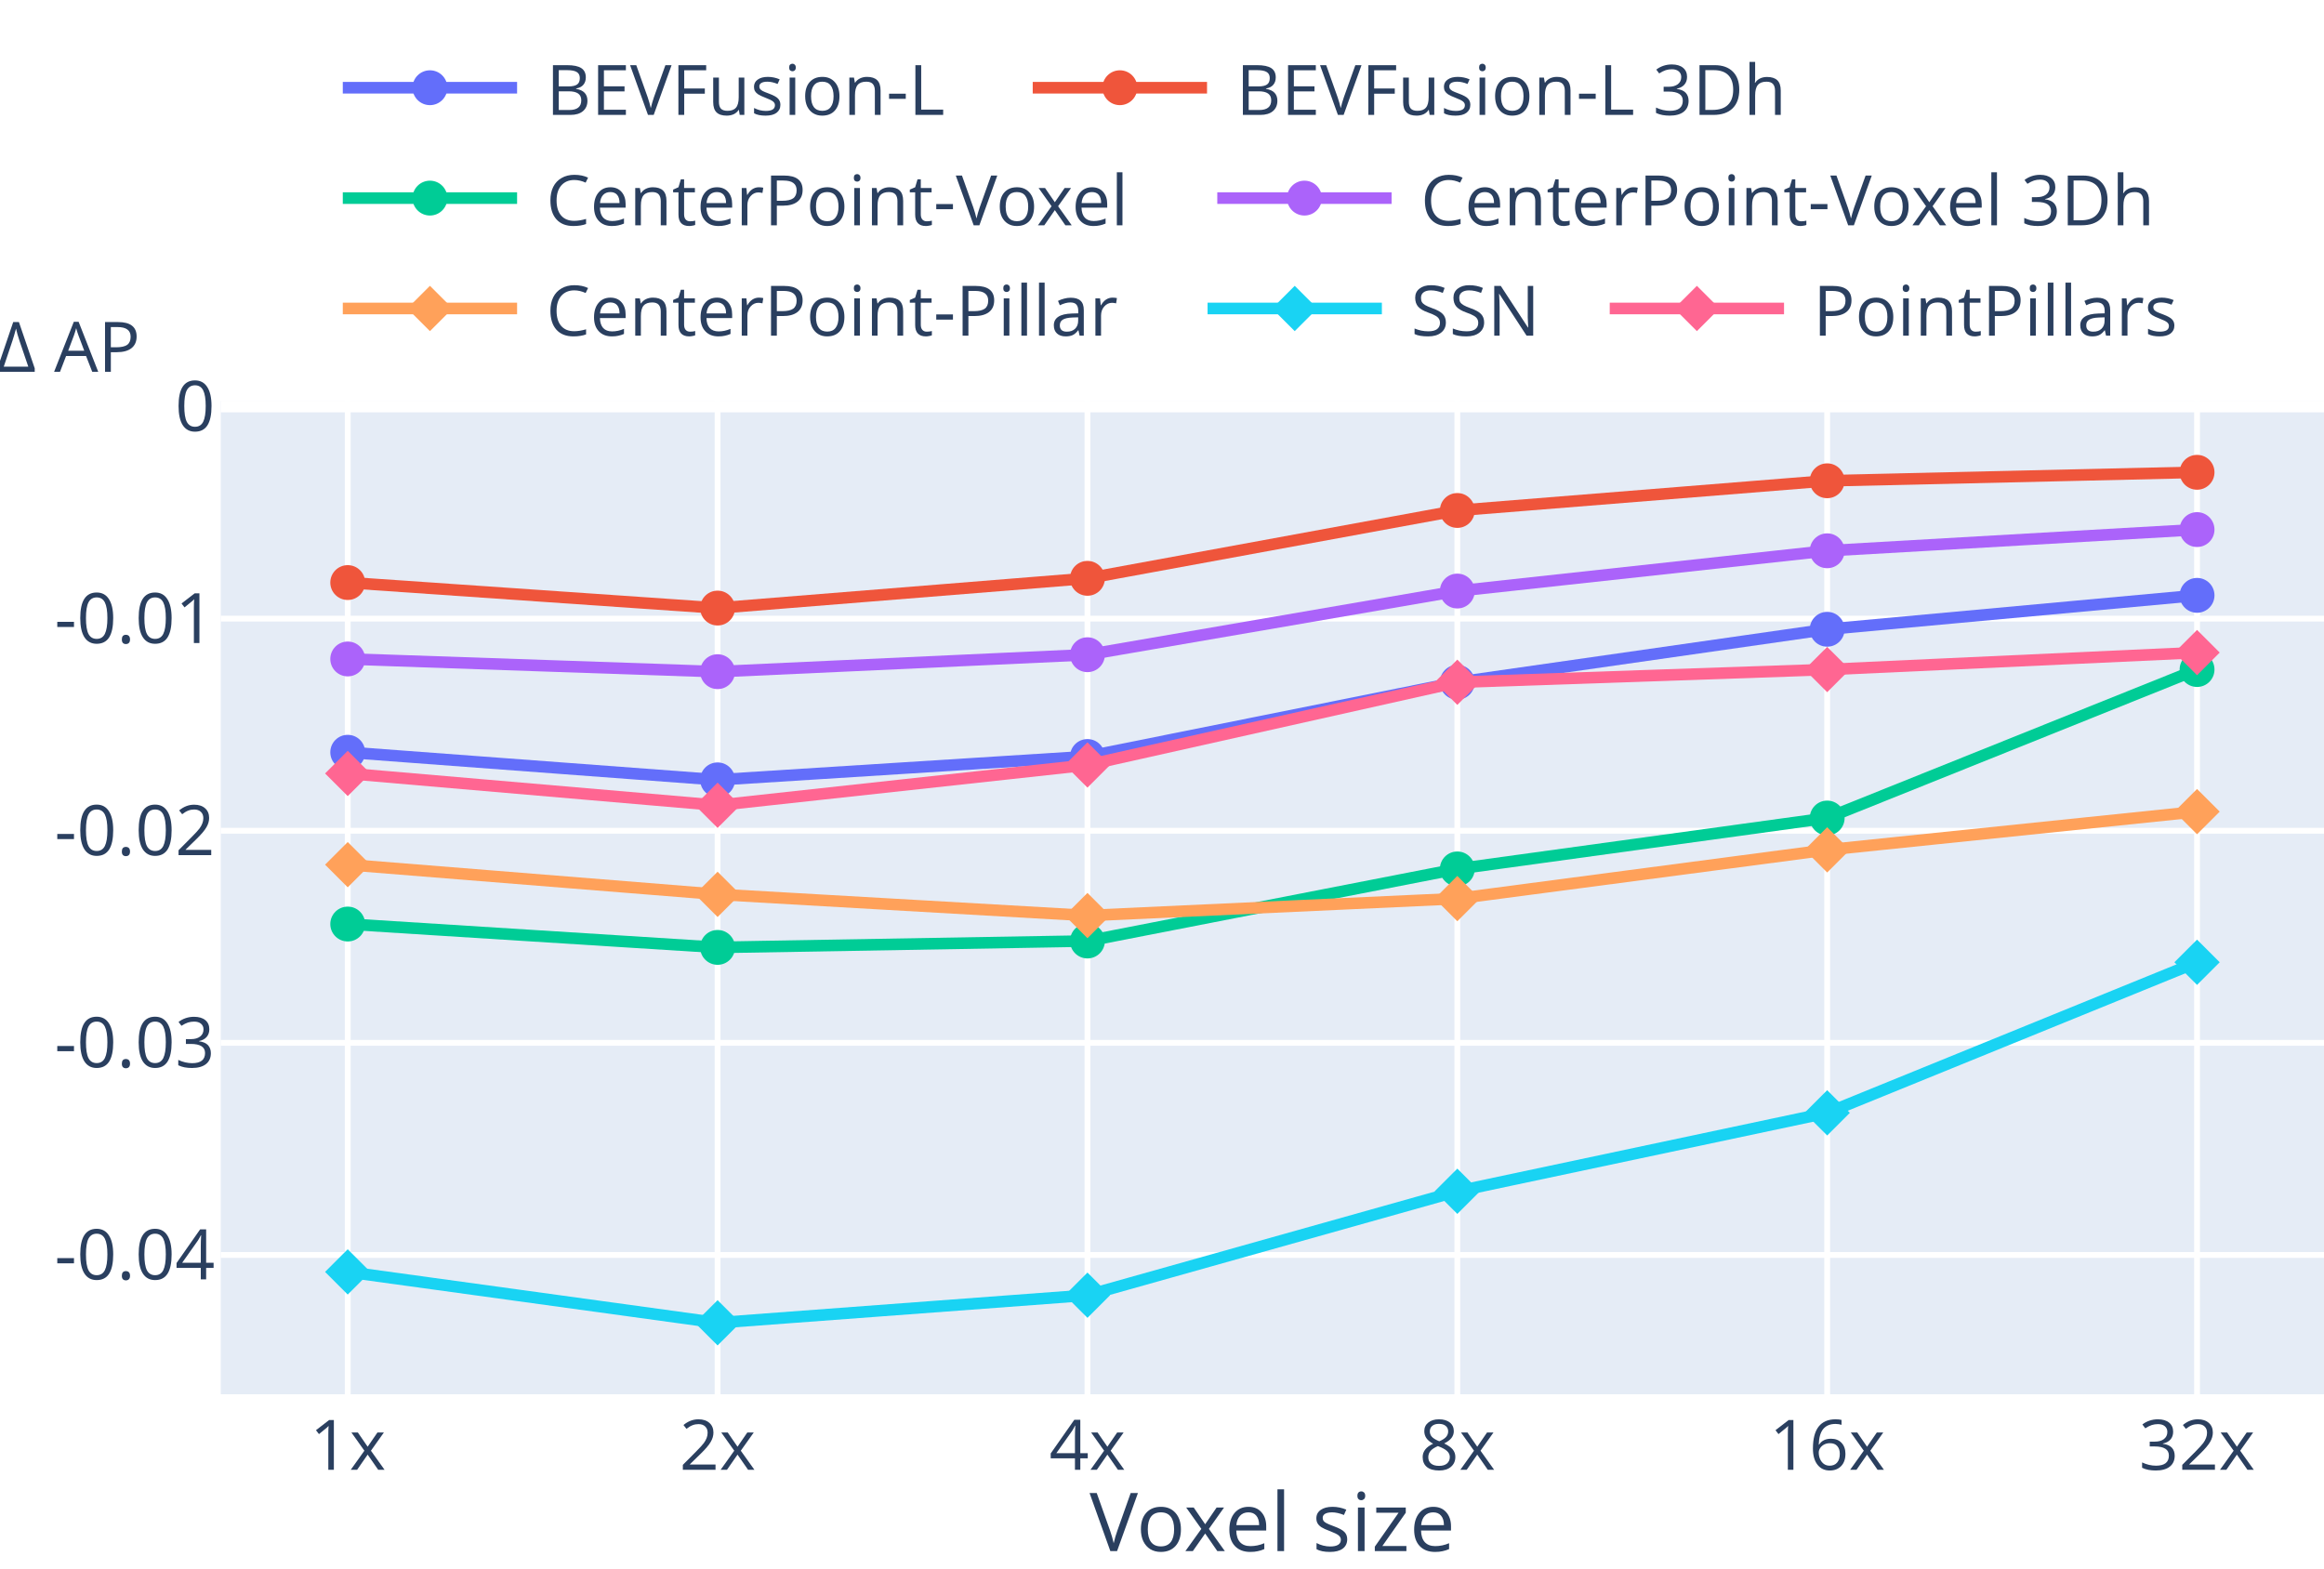
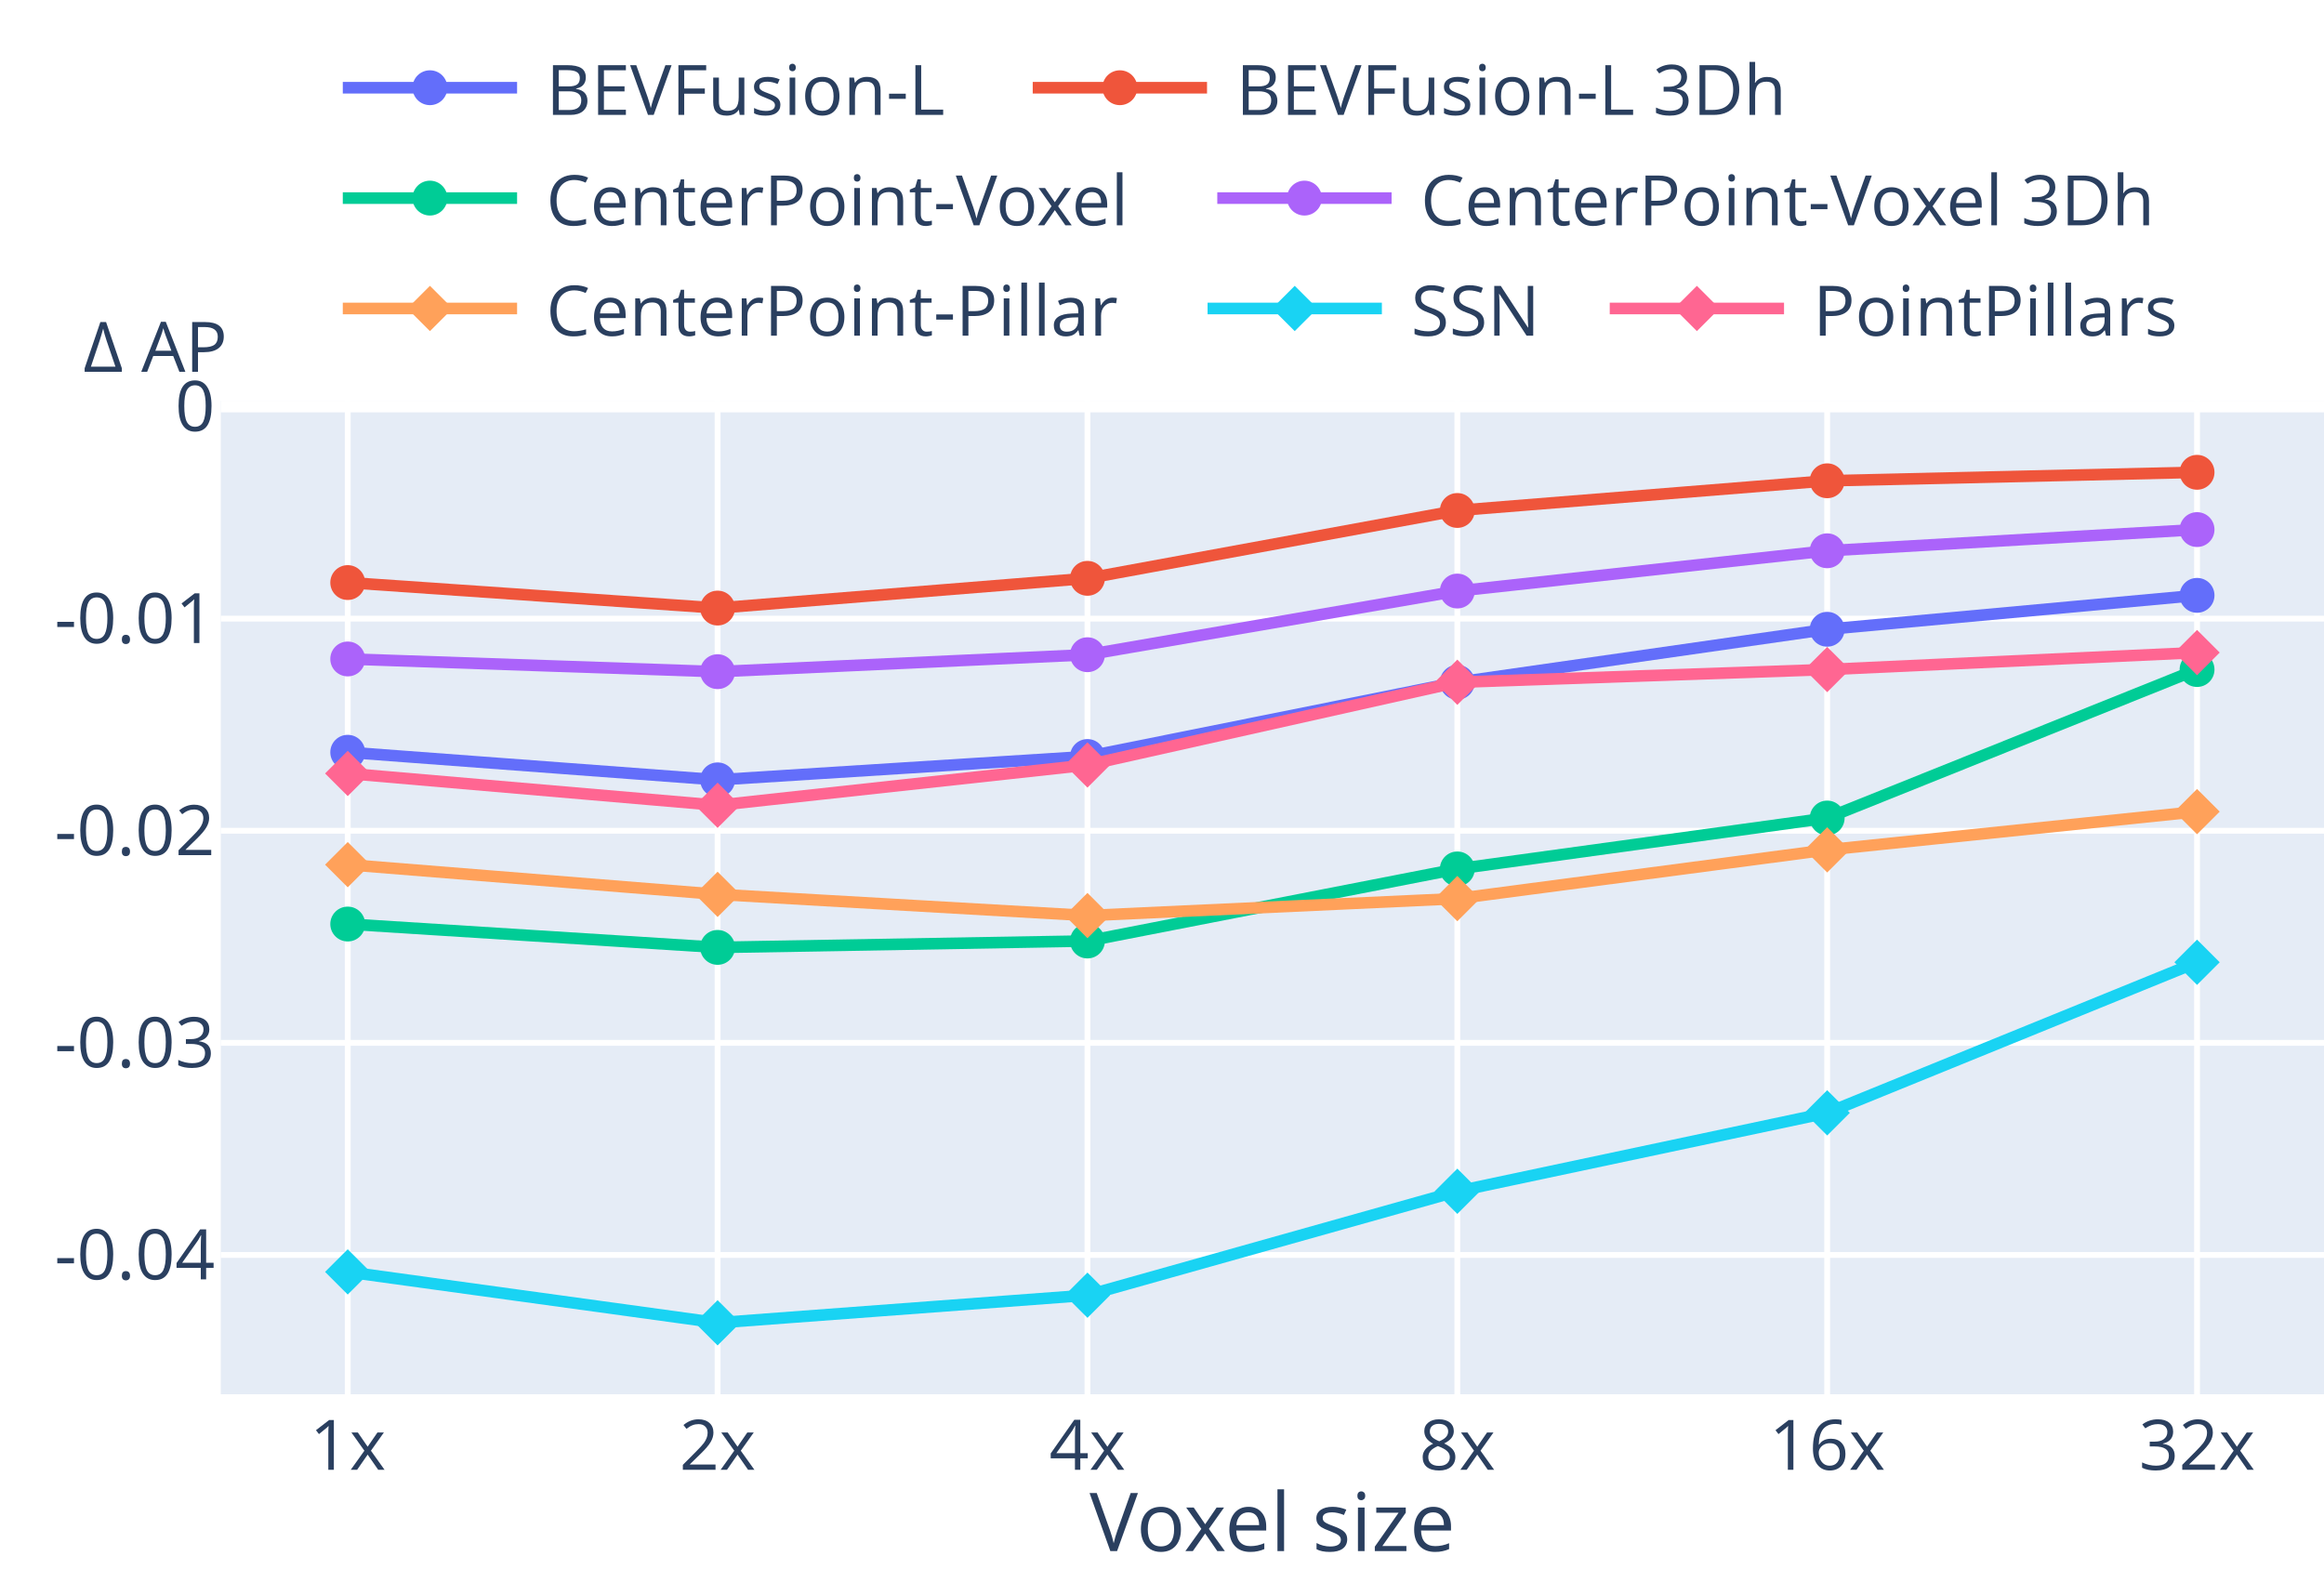
<svg xmlns="http://www.w3.org/2000/svg" class="main-svg" width="400" height="270" style="" viewBox="0 0 400 270">
  <rect x="0" y="0" width="400" height="270" style="fill: rgb(255, 255, 255); fill-opacity: 1;" />
-   <defs id="defs-5e0b4a">
+   <defs id="defs-be38c3">
    <g class="clips">
-       <clipPath id="clip5e0b4axyplot" class="plotclip">
+       <clipPath id="clipbe38c3xyplot" class="plotclip">
        <rect width="362" height="171" />
      </clipPath>
-       <clipPath class="axesclip" id="clip5e0b4ax">
+       <clipPath class="axesclip" id="clipbe38c3x">
        <rect x="38" y="0" width="362" height="270" />
      </clipPath>
-       <clipPath class="axesclip" id="clip5e0b4ay">
+       <clipPath class="axesclip" id="clipbe38c3y">
        <rect x="0" y="69" width="400" height="171" />
      </clipPath>
-       <clipPath class="axesclip" id="clip5e0b4axy">
+       <clipPath class="axesclip" id="clipbe38c3xy">
        <rect x="38" y="69" width="362" height="171" />
      </clipPath>
    </g>
    <g class="gradients" />
    <g class="patterns" />
  </defs>
  <g class="bglayer">
    <rect class="bg" x="38" y="69" width="362" height="171" style="fill: rgb(229, 236, 246); fill-opacity: 1; stroke-width: 0;" />
  </g>
  <g class="layer-below">
    <g class="imagelayer" />
    <g class="shapelayer" />
  </g>
  <g class="cartesianlayer">
    <g class="subplot xy">
      <g class="layer-subplot">
        <g class="shapelayer" />
        <g class="imagelayer" />
      </g>
      <g class="minor-gridlayer">
        <g class="x" />
        <g class="y" />
      </g>
      <g class="gridlayer">
        <g class="x">
          <path class="xgrid crisp" transform="translate(59.85,0)" d="M0,69v171" style="stroke: rgb(255, 255, 255); stroke-opacity: 1; stroke-width: 1px;" />
          <path class="xgrid crisp" transform="translate(123.51,0)" d="M0,69v171" style="stroke: rgb(255, 255, 255); stroke-opacity: 1; stroke-width: 1px;" />
          <path class="xgrid crisp" transform="translate(187.17,0)" d="M0,69v171" style="stroke: rgb(255, 255, 255); stroke-opacity: 1; stroke-width: 1px;" />
          <path class="xgrid crisp" transform="translate(250.83,0)" d="M0,69v171" style="stroke: rgb(255, 255, 255); stroke-opacity: 1; stroke-width: 1px;" />
          <path class="xgrid crisp" transform="translate(314.49,0)" d="M0,69v171" style="stroke: rgb(255, 255, 255); stroke-opacity: 1; stroke-width: 1px;" />
          <path class="xgrid crisp" transform="translate(378.15,0)" d="M0,69v171" style="stroke: rgb(255, 255, 255); stroke-opacity: 1; stroke-width: 1px;" />
        </g>
        <g class="y">
          <path class="ygrid crisp" transform="translate(0,216.02)" d="M38,0h362" style="stroke: rgb(255, 255, 255); stroke-opacity: 1; stroke-width: 1px;" />
          <path class="ygrid crisp" transform="translate(0,179.51)" d="M38,0h362" style="stroke: rgb(255, 255, 255); stroke-opacity: 1; stroke-width: 1px;" />
          <path class="ygrid crisp" transform="translate(0,143)" d="M38,0h362" style="stroke: rgb(255, 255, 255); stroke-opacity: 1; stroke-width: 1px;" />
          <path class="ygrid crisp" transform="translate(0,106.49)" d="M38,0h362" style="stroke: rgb(255, 255, 255); stroke-opacity: 1; stroke-width: 1px;" />
        </g>
      </g>
      <g class="zerolinelayer">
        <path class="yzl zl crisp" transform="translate(0,69.98)" d="M38,0h362" style="stroke: rgb(255, 255, 255); stroke-opacity: 1; stroke-width: 2px;" />
      </g>
      <g class="layer-between">
        <g class="shapelayer" />
        <g class="imagelayer" />
      </g>
      <path class="xlines-below" />
      <path class="ylines-below" />
      <g class="overlines-below" />
      <g class="xaxislayer-below" />
      <g class="yaxislayer-below" />
      <g class="overaxes-below" />
      <g class="overplot">
-         <g class="xy" transform="translate(38,69)" clip-path="url(#clip5e0b4axyplot)">
+         <g class="xy" transform="translate(38,69)" clip-path="url(#clipbe38c3xyplot)">
          <g class="scatterlayer mlayer">
-             <g class="trace scatter trace40ebee" style="stroke-miterlimit: 2; opacity: 1;">
+             <g class="trace scatter trace7cdc7b" style="stroke-miterlimit: 2; opacity: 1;">
              <g class="fills" />
              <g class="errorbars" />
              <g class="lines">
                <path class="js-line" d="M21.85,60.49L85.51,65.24L149.17,61.22L212.83,48.44L276.49,39.32L340.15,33.48" style="vector-effect: none; fill: none; stroke: rgb(99, 110, 250); stroke-opacity: 1; stroke-width: 2px; opacity: 1;" />
              </g>
              <g class="points">
                <path class="point" transform="translate(21.85,60.49)" d="M3,0A3,3 0 1,1 0,-3A3,3 0 0,1 3,0Z" style="opacity: 1; stroke-width: 0px; fill: rgb(99, 110, 250); fill-opacity: 1;" />
                <path class="point" transform="translate(85.51,65.24)" d="M3,0A3,3 0 1,1 0,-3A3,3 0 0,1 3,0Z" style="opacity: 1; stroke-width: 0px; fill: rgb(99, 110, 250); fill-opacity: 1;" />
                <path class="point" transform="translate(149.17,61.22)" d="M3,0A3,3 0 1,1 0,-3A3,3 0 0,1 3,0Z" style="opacity: 1; stroke-width: 0px; fill: rgb(99, 110, 250); fill-opacity: 1;" />
                <path class="point" transform="translate(212.83,48.44)" d="M3,0A3,3 0 1,1 0,-3A3,3 0 0,1 3,0Z" style="opacity: 1; stroke-width: 0px; fill: rgb(99, 110, 250); fill-opacity: 1;" />
                <path class="point" transform="translate(276.49,39.32)" d="M3,0A3,3 0 1,1 0,-3A3,3 0 0,1 3,0Z" style="opacity: 1; stroke-width: 0px; fill: rgb(99, 110, 250); fill-opacity: 1;" />
                <path class="point" transform="translate(340.15,33.48)" d="M3,0A3,3 0 1,1 0,-3A3,3 0 0,1 3,0Z" style="opacity: 1; stroke-width: 0px; fill: rgb(99, 110, 250); fill-opacity: 1;" />
              </g>
              <g class="text" />
            </g>
-             <g class="trace scatter tracedab742" style="stroke-miterlimit: 2; opacity: 1;">
+             <g class="trace scatter trace891645" style="stroke-miterlimit: 2; opacity: 1;">
              <g class="fills" />
              <g class="errorbars" />
              <g class="lines">
                <path class="js-line" d="M21.85,31.28L85.51,35.67L149.17,30.55L212.83,18.87L276.49,13.76L340.15,12.3" style="vector-effect: none; fill: none; stroke: rgb(239, 85, 59); stroke-opacity: 1; stroke-width: 2px; opacity: 1;" />
              </g>
              <g class="points">
                <path class="point" transform="translate(21.85,31.28)" d="M3,0A3,3 0 1,1 0,-3A3,3 0 0,1 3,0Z" style="opacity: 1; stroke-width: 0px; fill: rgb(239, 85, 59); fill-opacity: 1;" />
                <path class="point" transform="translate(85.51,35.67)" d="M3,0A3,3 0 1,1 0,-3A3,3 0 0,1 3,0Z" style="opacity: 1; stroke-width: 0px; fill: rgb(239, 85, 59); fill-opacity: 1;" />
                <path class="point" transform="translate(149.17,30.55)" d="M3,0A3,3 0 1,1 0,-3A3,3 0 0,1 3,0Z" style="opacity: 1; stroke-width: 0px; fill: rgb(239, 85, 59); fill-opacity: 1;" />
                <path class="point" transform="translate(212.83,18.87)" d="M3,0A3,3 0 1,1 0,-3A3,3 0 0,1 3,0Z" style="opacity: 1; stroke-width: 0px; fill: rgb(239, 85, 59); fill-opacity: 1;" />
                <path class="point" transform="translate(276.49,13.76)" d="M3,0A3,3 0 1,1 0,-3A3,3 0 0,1 3,0Z" style="opacity: 1; stroke-width: 0px; fill: rgb(239, 85, 59); fill-opacity: 1;" />
                <path class="point" transform="translate(340.15,12.3)" d="M3,0A3,3 0 1,1 0,-3A3,3 0 0,1 3,0Z" style="opacity: 1; stroke-width: 0px; fill: rgb(239, 85, 59); fill-opacity: 1;" />
              </g>
              <g class="text" />
            </g>
-             <g class="trace scatter trace21cbdc" style="stroke-miterlimit: 2; opacity: 1;">
+             <g class="trace scatter trace32118e" style="stroke-miterlimit: 2; opacity: 1;">
              <g class="fills" />
              <g class="errorbars" />
              <g class="lines">
                <path class="js-line" d="M21.85,90.06L85.51,94.08L149.17,92.98L212.83,80.57L276.49,71.81L340.15,46.25" style="vector-effect: none; fill: none; stroke: rgb(0, 204, 150); stroke-opacity: 1; stroke-width: 2px; opacity: 1;" />
              </g>
              <g class="points">
                <path class="point" transform="translate(21.85,90.06)" d="M3,0A3,3 0 1,1 0,-3A3,3 0 0,1 3,0Z" style="opacity: 1; stroke-width: 0px; fill: rgb(0, 204, 150); fill-opacity: 1;" />
                <path class="point" transform="translate(85.51,94.08)" d="M3,0A3,3 0 1,1 0,-3A3,3 0 0,1 3,0Z" style="opacity: 1; stroke-width: 0px; fill: rgb(0, 204, 150); fill-opacity: 1;" />
                <path class="point" transform="translate(149.17,92.98)" d="M3,0A3,3 0 1,1 0,-3A3,3 0 0,1 3,0Z" style="opacity: 1; stroke-width: 0px; fill: rgb(0, 204, 150); fill-opacity: 1;" />
                <path class="point" transform="translate(212.83,80.57)" d="M3,0A3,3 0 1,1 0,-3A3,3 0 0,1 3,0Z" style="opacity: 1; stroke-width: 0px; fill: rgb(0, 204, 150); fill-opacity: 1;" />
                <path class="point" transform="translate(276.49,71.81)" d="M3,0A3,3 0 1,1 0,-3A3,3 0 0,1 3,0Z" style="opacity: 1; stroke-width: 0px; fill: rgb(0, 204, 150); fill-opacity: 1;" />
                <path class="point" transform="translate(340.15,46.25)" d="M3,0A3,3 0 1,1 0,-3A3,3 0 0,1 3,0Z" style="opacity: 1; stroke-width: 0px; fill: rgb(0, 204, 150); fill-opacity: 1;" />
              </g>
              <g class="text" />
            </g>
-             <g class="trace scatter tracee5cdb5" style="stroke-miterlimit: 2; opacity: 1;">
+             <g class="trace scatter trace695575" style="stroke-miterlimit: 2; opacity: 1;">
              <g class="fills" />
              <g class="errorbars" />
              <g class="lines">
                <path class="js-line" d="M21.85,44.43L85.51,46.62L149.17,43.7L212.83,32.74L276.49,25.81L340.15,22.16" style="vector-effect: none; fill: none; stroke: rgb(171, 99, 250); stroke-opacity: 1; stroke-width: 2px; opacity: 1;" />
              </g>
              <g class="points">
                <path class="point" transform="translate(21.85,44.43)" d="M3,0A3,3 0 1,1 0,-3A3,3 0 0,1 3,0Z" style="opacity: 1; stroke-width: 0px; fill: rgb(171, 99, 250); fill-opacity: 1;" />
                <path class="point" transform="translate(85.51,46.62)" d="M3,0A3,3 0 1,1 0,-3A3,3 0 0,1 3,0Z" style="opacity: 1; stroke-width: 0px; fill: rgb(171, 99, 250); fill-opacity: 1;" />
                <path class="point" transform="translate(149.17,43.7)" d="M3,0A3,3 0 1,1 0,-3A3,3 0 0,1 3,0Z" style="opacity: 1; stroke-width: 0px; fill: rgb(171, 99, 250); fill-opacity: 1;" />
                <path class="point" transform="translate(212.83,32.74)" d="M3,0A3,3 0 1,1 0,-3A3,3 0 0,1 3,0Z" style="opacity: 1; stroke-width: 0px; fill: rgb(171, 99, 250); fill-opacity: 1;" />
                <path class="point" transform="translate(276.49,25.81)" d="M3,0A3,3 0 1,1 0,-3A3,3 0 0,1 3,0Z" style="opacity: 1; stroke-width: 0px; fill: rgb(171, 99, 250); fill-opacity: 1;" />
                <path class="point" transform="translate(340.15,22.16)" d="M3,0A3,3 0 1,1 0,-3A3,3 0 0,1 3,0Z" style="opacity: 1; stroke-width: 0px; fill: rgb(171, 99, 250); fill-opacity: 1;" />
              </g>
              <g class="text" />
            </g>
-             <g class="trace scatter tracefdcdfc" style="stroke-miterlimit: 2; opacity: 1;">
+             <g class="trace scatter trace617c7c" style="stroke-miterlimit: 2; opacity: 1;">
              <g class="fills" />
              <g class="errorbars" />
              <g class="lines">
                <path class="js-line" d="M21.85,79.84L85.51,84.95L149.17,88.6L212.83,85.68L276.49,77.29L340.15,70.71" style="vector-effect: none; fill: none; stroke: rgb(255, 161, 90); stroke-opacity: 1; stroke-width: 2px; opacity: 1;" />
              </g>
              <g class="points">
                <path class="point" transform="translate(21.85,79.84)" d="M3.9,0L0,3.9L-3.9,0L0,-3.9Z" style="opacity: 1; stroke-width: 0px; fill: rgb(255, 161, 90); fill-opacity: 1;" />
                <path class="point" transform="translate(85.51,84.95)" d="M3.9,0L0,3.9L-3.9,0L0,-3.9Z" style="opacity: 1; stroke-width: 0px; fill: rgb(255, 161, 90); fill-opacity: 1;" />
                <path class="point" transform="translate(149.17,88.6)" d="M3.9,0L0,3.9L-3.9,0L0,-3.9Z" style="opacity: 1; stroke-width: 0px; fill: rgb(255, 161, 90); fill-opacity: 1;" />
                <path class="point" transform="translate(212.83,85.68)" d="M3.9,0L0,3.9L-3.9,0L0,-3.9Z" style="opacity: 1; stroke-width: 0px; fill: rgb(255, 161, 90); fill-opacity: 1;" />
                <path class="point" transform="translate(276.49,77.29)" d="M3.9,0L0,3.9L-3.9,0L0,-3.9Z" style="opacity: 1; stroke-width: 0px; fill: rgb(255, 161, 90); fill-opacity: 1;" />
                <path class="point" transform="translate(340.15,70.71)" d="M3.9,0L0,3.9L-3.9,0L0,-3.9Z" style="opacity: 1; stroke-width: 0px; fill: rgb(255, 161, 90); fill-opacity: 1;" />
              </g>
              <g class="text" />
            </g>
-             <g class="trace scatter tracec3ad7c" style="stroke-miterlimit: 2; opacity: 1;">
+             <g class="trace scatter tracef09ad1" style="stroke-miterlimit: 2; opacity: 1;">
              <g class="fills" />
              <g class="errorbars" />
              <g class="lines">
                <path class="js-line" d="M21.85,149.94L85.51,158.7L149.17,153.95L212.83,136.06L276.49,122.56L340.15,96.64" style="vector-effect: none; fill: none; stroke: rgb(25, 211, 243); stroke-opacity: 1; stroke-width: 2px; opacity: 1;" />
              </g>
              <g class="points">
                <path class="point" transform="translate(21.85,149.94)" d="M3.9,0L0,3.9L-3.9,0L0,-3.9Z" style="opacity: 1; stroke-width: 0px; fill: rgb(25, 211, 243); fill-opacity: 1;" />
                <path class="point" transform="translate(85.51,158.7)" d="M3.9,0L0,3.9L-3.9,0L0,-3.9Z" style="opacity: 1; stroke-width: 0px; fill: rgb(25, 211, 243); fill-opacity: 1;" />
                <path class="point" transform="translate(149.17,153.95)" d="M3.9,0L0,3.9L-3.9,0L0,-3.9Z" style="opacity: 1; stroke-width: 0px; fill: rgb(25, 211, 243); fill-opacity: 1;" />
                <path class="point" transform="translate(212.83,136.06)" d="M3.9,0L0,3.9L-3.9,0L0,-3.9Z" style="opacity: 1; stroke-width: 0px; fill: rgb(25, 211, 243); fill-opacity: 1;" />
                <path class="point" transform="translate(276.49,122.56)" d="M3.9,0L0,3.9L-3.9,0L0,-3.9Z" style="opacity: 1; stroke-width: 0px; fill: rgb(25, 211, 243); fill-opacity: 1;" />
                <path class="point" transform="translate(340.15,96.64)" d="M3.9,0L0,3.9L-3.9,0L0,-3.9Z" style="opacity: 1; stroke-width: 0px; fill: rgb(25, 211, 243); fill-opacity: 1;" />
              </g>
              <g class="text" />
            </g>
-             <g class="trace scatter trace6490e4" style="stroke-miterlimit: 2; opacity: 1;">
+             <g class="trace scatter tracec3ea89" style="stroke-miterlimit: 2; opacity: 1;">
              <g class="fills" />
              <g class="errorbars" />
              <g class="lines">
                <path class="js-line" d="M21.85,64.14L85.51,69.62L149.17,62.68L212.83,48.44L276.49,46.25L340.15,43.33" style="vector-effect: none; fill: none; stroke: rgb(255, 102, 146); stroke-opacity: 1; stroke-width: 2px; opacity: 1;" />
              </g>
              <g class="points">
                <path class="point" transform="translate(21.85,64.14)" d="M3.9,0L0,3.9L-3.9,0L0,-3.9Z" style="opacity: 1; stroke-width: 0px; fill: rgb(255, 102, 146); fill-opacity: 1;" />
                <path class="point" transform="translate(85.51,69.62)" d="M3.9,0L0,3.9L-3.9,0L0,-3.9Z" style="opacity: 1; stroke-width: 0px; fill: rgb(255, 102, 146); fill-opacity: 1;" />
                <path class="point" transform="translate(149.17,62.68)" d="M3.9,0L0,3.9L-3.9,0L0,-3.9Z" style="opacity: 1; stroke-width: 0px; fill: rgb(255, 102, 146); fill-opacity: 1;" />
                <path class="point" transform="translate(212.83,48.44)" d="M3.9,0L0,3.9L-3.9,0L0,-3.9Z" style="opacity: 1; stroke-width: 0px; fill: rgb(255, 102, 146); fill-opacity: 1;" />
                <path class="point" transform="translate(276.49,46.25)" d="M3.9,0L0,3.9L-3.9,0L0,-3.9Z" style="opacity: 1; stroke-width: 0px; fill: rgb(255, 102, 146); fill-opacity: 1;" />
                <path class="point" transform="translate(340.15,43.33)" d="M3.9,0L0,3.9L-3.9,0L0,-3.9Z" style="opacity: 1; stroke-width: 0px; fill: rgb(255, 102, 146); fill-opacity: 1;" />
              </g>
              <g class="text" />
            </g>
          </g>
        </g>
      </g>
      <g class="zerolinelayer-above" />
      <path class="xlines-above crisp" d="M0,0" style="fill: none;" />
      <path class="ylines-above crisp" d="M0,0" style="fill: none;" />
      <g class="overlines-above" />
      <g class="xaxislayer-above">
        <g class="xtick">
          <text text-anchor="middle" x="0" y="253" transform="translate(59.85,0)" style="font-family: 'Open Sans', verdana, arial, sans-serif; font-size: 12px; fill: rgb(42, 63, 95); fill-opacity: 1; white-space: pre;">1x</text>
        </g>
        <g class="xtick">
          <text text-anchor="middle" x="0" y="253" transform="translate(123.51,0)" style="font-family: 'Open Sans', verdana, arial, sans-serif; font-size: 12px; fill: rgb(42, 63, 95); fill-opacity: 1; white-space: pre;">2x</text>
        </g>
        <g class="xtick">
          <text text-anchor="middle" x="0" y="253" transform="translate(187.17,0)" style="font-family: 'Open Sans', verdana, arial, sans-serif; font-size: 12px; fill: rgb(42, 63, 95); fill-opacity: 1; white-space: pre;">4x</text>
        </g>
        <g class="xtick">
          <text text-anchor="middle" x="0" y="253" transform="translate(250.83,0)" style="font-family: 'Open Sans', verdana, arial, sans-serif; font-size: 12px; fill: rgb(42, 63, 95); fill-opacity: 1; white-space: pre;">8x</text>
        </g>
        <g class="xtick">
          <text text-anchor="middle" x="0" y="253" transform="translate(314.49,0)" style="font-family: 'Open Sans', verdana, arial, sans-serif; font-size: 12px; fill: rgb(42, 63, 95); fill-opacity: 1; white-space: pre;">16x</text>
        </g>
        <g class="xtick">
          <text text-anchor="middle" x="0" y="253" transform="translate(378.15,0)" style="font-family: 'Open Sans', verdana, arial, sans-serif; font-size: 12px; fill: rgb(42, 63, 95); fill-opacity: 1; white-space: pre;">32x</text>
        </g>
      </g>
      <g class="yaxislayer-above">
        <g class="ytick">
          <text text-anchor="end" x="37" y="4.2" transform="translate(0,216.02)" style="font-family: 'Open Sans', verdana, arial, sans-serif; font-size: 12px; fill: rgb(42, 63, 95); fill-opacity: 1; white-space: pre;">-0.04</text>
        </g>
        <g class="ytick">
          <text text-anchor="end" x="37" y="4.2" style="font-family: 'Open Sans', verdana, arial, sans-serif; font-size: 12px; fill: rgb(42, 63, 95); fill-opacity: 1; white-space: pre;" transform="translate(0,179.51)">-0.03</text>
        </g>
        <g class="ytick">
          <text text-anchor="end" x="37" y="4.2" style="font-family: 'Open Sans', verdana, arial, sans-serif; font-size: 12px; fill: rgb(42, 63, 95); fill-opacity: 1; white-space: pre;" transform="translate(0,143)">-0.02</text>
        </g>
        <g class="ytick">
          <text text-anchor="end" x="37" y="4.2" style="font-family: 'Open Sans', verdana, arial, sans-serif; font-size: 12px; fill: rgb(42, 63, 95); fill-opacity: 1; white-space: pre;" transform="translate(0,106.49)">-0.01</text>
        </g>
        <g class="ytick">
          <text text-anchor="end" x="37" y="4.2" style="font-family: 'Open Sans', verdana, arial, sans-serif; font-size: 12px; fill: rgb(42, 63, 95); fill-opacity: 1; white-space: pre;" transform="translate(0,69.98)">0</text>
        </g>
      </g>
      <g class="overaxes-above" />
    </g>
  </g>
  <g class="polarlayer" />
  <g class="smithlayer" />
  <g class="ternarylayer" />
  <g class="geolayer" />
  <g class="funnelarealayer" />
  <g class="pielayer" />
  <g class="iciclelayer" />
  <g class="treemaplayer" />
  <g class="sunburstlayer" />
  <g class="glimages" />
-   <defs id="topdefs-5e0b4a">
+   <defs id="topdefs-be38c3">
    <g class="clips" />
-     <clipPath id="legend5e0b4a">
+     <clipPath id="legendbe38c3">
      <rect width="330" height="67" x="0" y="0" />
    </clipPath>
  </defs>
  <g class="layer-above">
    <g class="imagelayer" />
    <g class="shapelayer" />
  </g>
  <g class="infolayer">
    <g class="legend" pointer-events="all" transform="translate(54,0.6)">
      <rect class="bg" shape-rendering="crispEdges" width="330" height="67" x="0" y="0" style="stroke: rgb(68, 68, 68); stroke-opacity: 1; fill: rgb(255, 255, 255); fill-opacity: 1; stroke-width: 0px;" />
-       <g class="scrollbox" transform="" clip-path="url(#legend5e0b4a)">
+       <g class="scrollbox" transform="" clip-path="url(#legendbe38c3)">
        <g class="groups" transform="">
          <g class="traces" transform="translate(0,14.5)" style="opacity: 1;">
            <text class="legendtext" text-anchor="start" x="40" y="4.68" style="font-family: 'Open Sans', verdana, arial, sans-serif; font-size: 12px; fill: rgb(42, 63, 95); fill-opacity: 1; white-space: pre;">BEVFusion-L</text>
            <g class="layers" style="opacity: 1;">
              <g class="legendfill" />
              <g class="legendlines">
                <path class="js-line" d="M5,0h30" style="fill: none; stroke: rgb(99, 110, 250); stroke-opacity: 1; stroke-width: 2px;" />
              </g>
              <g class="legendsymbols">
                <g class="legendpoints">
                  <path class="scatterpts" transform="translate(20,0)" d="M3,0A3,3 0 1,1 0,-3A3,3 0 0,1 3,0Z" style="opacity: 1; stroke-width: 0px; fill: rgb(99, 110, 250); fill-opacity: 1;" />
                </g>
              </g>
            </g>
            <rect class="legendtoggle" x="0" y="-9.5" width="116.25" height="19" style="fill: rgb(0, 0, 0); fill-opacity: 0;" />
          </g>
        </g>
        <g class="groups" transform="translate(118.75,0)">
          <g class="traces" transform="translate(0,14.5)" style="opacity: 1;">
            <text class="legendtext" text-anchor="start" x="40" y="4.68" style="font-family: 'Open Sans', verdana, arial, sans-serif; font-size: 12px; fill: rgb(42, 63, 95); fill-opacity: 1; white-space: pre;">BEVFusion-L 3Dh</text>
            <g class="layers" style="opacity: 1;">
              <g class="legendfill" />
              <g class="legendlines">
                <path class="js-line" d="M5,0h30" style="fill: none; stroke: rgb(239, 85, 59); stroke-opacity: 1; stroke-width: 2px;" />
              </g>
              <g class="legendsymbols">
                <g class="legendpoints">
                  <path class="scatterpts" transform="translate(20,0)" d="M3,0A3,3 0 1,1 0,-3A3,3 0 0,1 3,0Z" style="opacity: 1; stroke-width: 0px; fill: rgb(239, 85, 59); fill-opacity: 1;" />
                </g>
              </g>
            </g>
            <rect class="legendtoggle" x="0" y="-9.5" width="144.219" height="19" style="fill: rgb(0, 0, 0); fill-opacity: 0;" />
          </g>
        </g>
        <g class="groups" transform="translate(0,19)">
          <g class="traces" transform="translate(0,14.5)" style="opacity: 1;">
            <text class="legendtext" text-anchor="start" x="40" y="4.68" style="font-family: 'Open Sans', verdana, arial, sans-serif; font-size: 12px; fill: rgb(42, 63, 95); fill-opacity: 1; white-space: pre;">CenterPoint-Voxel</text>
            <g class="layers" style="opacity: 1;">
              <g class="legendfill" />
              <g class="legendlines">
                <path class="js-line" d="M5,0h30" style="fill: none; stroke: rgb(0, 204, 150); stroke-opacity: 1; stroke-width: 2px;" />
              </g>
              <g class="legendsymbols">
                <g class="legendpoints">
                  <path class="scatterpts" transform="translate(20,0)" d="M3,0A3,3 0 1,1 0,-3A3,3 0 0,1 3,0Z" style="opacity: 1; stroke-width: 0px; fill: rgb(0, 204, 150); fill-opacity: 1;" />
                </g>
              </g>
            </g>
            <rect class="legendtoggle" x="0" y="-9.5" width="148.016" height="19" style="fill: rgb(0, 0, 0); fill-opacity: 0;" />
          </g>
        </g>
        <g class="groups" transform="translate(150.5156,19)">
          <g class="traces" transform="translate(0,14.5)" style="opacity: 1;">
            <text class="legendtext" text-anchor="start" x="40" y="4.68" style="font-family: 'Open Sans', verdana, arial, sans-serif; font-size: 12px; fill: rgb(42, 63, 95); fill-opacity: 1; white-space: pre;">CenterPoint-Voxel 3Dh</text>
            <g class="layers" style="opacity: 1;">
              <g class="legendfill" />
              <g class="legendlines">
                <path class="js-line" d="M5,0h30" style="fill: none; stroke: rgb(171, 99, 250); stroke-opacity: 1; stroke-width: 2px;" />
              </g>
              <g class="legendsymbols">
                <g class="legendpoints">
                  <path class="scatterpts" transform="translate(20,0)" d="M3,0A3,3 0 1,1 0,-3A3,3 0 0,1 3,0Z" style="opacity: 1; stroke-width: 0px; fill: rgb(171, 99, 250); fill-opacity: 1;" />
                </g>
              </g>
            </g>
            <rect class="legendtoggle" x="0" y="-9.5" width="176.312" height="19" style="fill: rgb(0, 0, 0); fill-opacity: 0;" />
          </g>
        </g>
        <g class="groups" transform="translate(0,38)">
          <g class="traces" transform="translate(0,14.5)" style="opacity: 1;">
            <text class="legendtext" text-anchor="start" x="40" y="4.68" style="font-family: 'Open Sans', verdana, arial, sans-serif; font-size: 12px; fill: rgb(42, 63, 95); fill-opacity: 1; white-space: pre;">CenterPoint-Pillar</text>
            <g class="layers" style="opacity: 1;">
              <g class="legendfill" />
              <g class="legendlines">
                <path class="js-line" d="M5,0h30" style="fill: none; stroke: rgb(255, 161, 90); stroke-opacity: 1; stroke-width: 2px;" />
              </g>
              <g class="legendsymbols">
                <g class="legendpoints">
                  <path class="scatterpts" transform="translate(20,0)" d="M3.9,0L0,3.9L-3.9,0L0,-3.9Z" style="opacity: 1; stroke-width: 0px; fill: rgb(255, 161, 90); fill-opacity: 1;" />
                </g>
              </g>
            </g>
            <rect class="legendtoggle" x="0" y="-9.5" width="146.344" height="19" style="fill: rgb(0, 0, 0); fill-opacity: 0;" />
          </g>
        </g>
        <g class="groups" transform="translate(148.8438,38)">
          <g class="traces" transform="translate(0,14.5)" style="opacity: 1;">
            <text class="legendtext" text-anchor="start" x="40" y="4.68" style="font-family: 'Open Sans', verdana, arial, sans-serif; font-size: 12px; fill: rgb(42, 63, 95); fill-opacity: 1; white-space: pre;">SSN</text>
            <g class="layers" style="opacity: 1;">
              <g class="legendfill" />
              <g class="legendlines">
                <path class="js-line" d="M5,0h30" style="fill: none; stroke: rgb(25, 211, 243); stroke-opacity: 1; stroke-width: 2px;" />
              </g>
              <g class="legendsymbols">
                <g class="legendpoints">
                  <path class="scatterpts" transform="translate(20,0)" d="M3.9,0L0,3.9L-3.9,0L0,-3.9Z" style="opacity: 1; stroke-width: 0px; fill: rgb(25, 211, 243); fill-opacity: 1;" />
                </g>
              </g>
            </g>
            <rect class="legendtoggle" x="0" y="-9.5" width="66.719" height="19" style="fill: rgb(0, 0, 0); fill-opacity: 0;" />
          </g>
        </g>
        <g class="groups" transform="translate(218.0625,38)">
          <g class="traces" transform="translate(0,14.5)" style="opacity: 1;">
            <text class="legendtext" text-anchor="start" x="40" y="4.68" style="font-family: 'Open Sans', verdana, arial, sans-serif; font-size: 12px; fill: rgb(42, 63, 95); fill-opacity: 1; white-space: pre;">PointPillars</text>
            <g class="layers" style="opacity: 1;">
              <g class="legendfill" />
              <g class="legendlines">
                <path class="js-line" d="M5,0h30" style="fill: none; stroke: rgb(255, 102, 146); stroke-opacity: 1; stroke-width: 2px;" />
              </g>
              <g class="legendsymbols">
                <g class="legendpoints">
                  <path class="scatterpts" transform="translate(20,0)" d="M3.9,0L0,3.9L-3.9,0L0,-3.9Z" style="opacity: 1; stroke-width: 0px; fill: rgb(255, 102, 146); fill-opacity: 1;" />
                </g>
              </g>
            </g>
            <rect class="legendtoggle" x="0" y="-9.5" width="107.812" height="19" style="fill: rgb(0, 0, 0); fill-opacity: 0;" />
          </g>
        </g>
      </g>
      <rect class="scrollbar" rx="20" ry="3" width="0" height="0" x="0" y="0" style="fill: rgb(128, 139, 164); fill-opacity: 1;" />
    </g>
    <g class="g-gtitle" />
    <g class="g-xtitle" transform="translate(0,-2.3)">
      <text class="xtitle" x="219" y="269.3" text-anchor="middle" style="opacity: 1; font-family: 'Open Sans', verdana, arial, sans-serif; font-size: 14px; fill: rgb(42, 63, 95); fill-opacity: 1; white-space: pre;">Voxel size</text>
    </g>
    <g class="g-ytitle" />
    <g class="annotation" data-index="0" style="opacity: 1;">
-       <g class="annotation-text-g" transform="rotate(0,11.87,60)">
-         <g class="cursor-pointer" transform="translate(-4,51)">
+       <g class="annotation-text-g" transform="rotate(0,26.35,60)">
+         <g class="cursor-pointer" transform="translate(11,51)">
          <rect class="bg" x="0.5" y="0.5" width="30" height="17" style="stroke-width: 1px; stroke: rgb(0, 0, 0); stroke-opacity: 0; fill: rgb(0, 0, 0); fill-opacity: 0;" />
          <text class="annotation-text" text-anchor="middle" x="15.734" y="13" style="font-family: 'Open Sans', verdana, arial, sans-serif; font-size: 12px; fill: rgb(42, 63, 95); fill-opacity: 1; white-space: pre;">Δ AP</text>
        </g>
      </g>
    </g>
  </g>
</svg>
